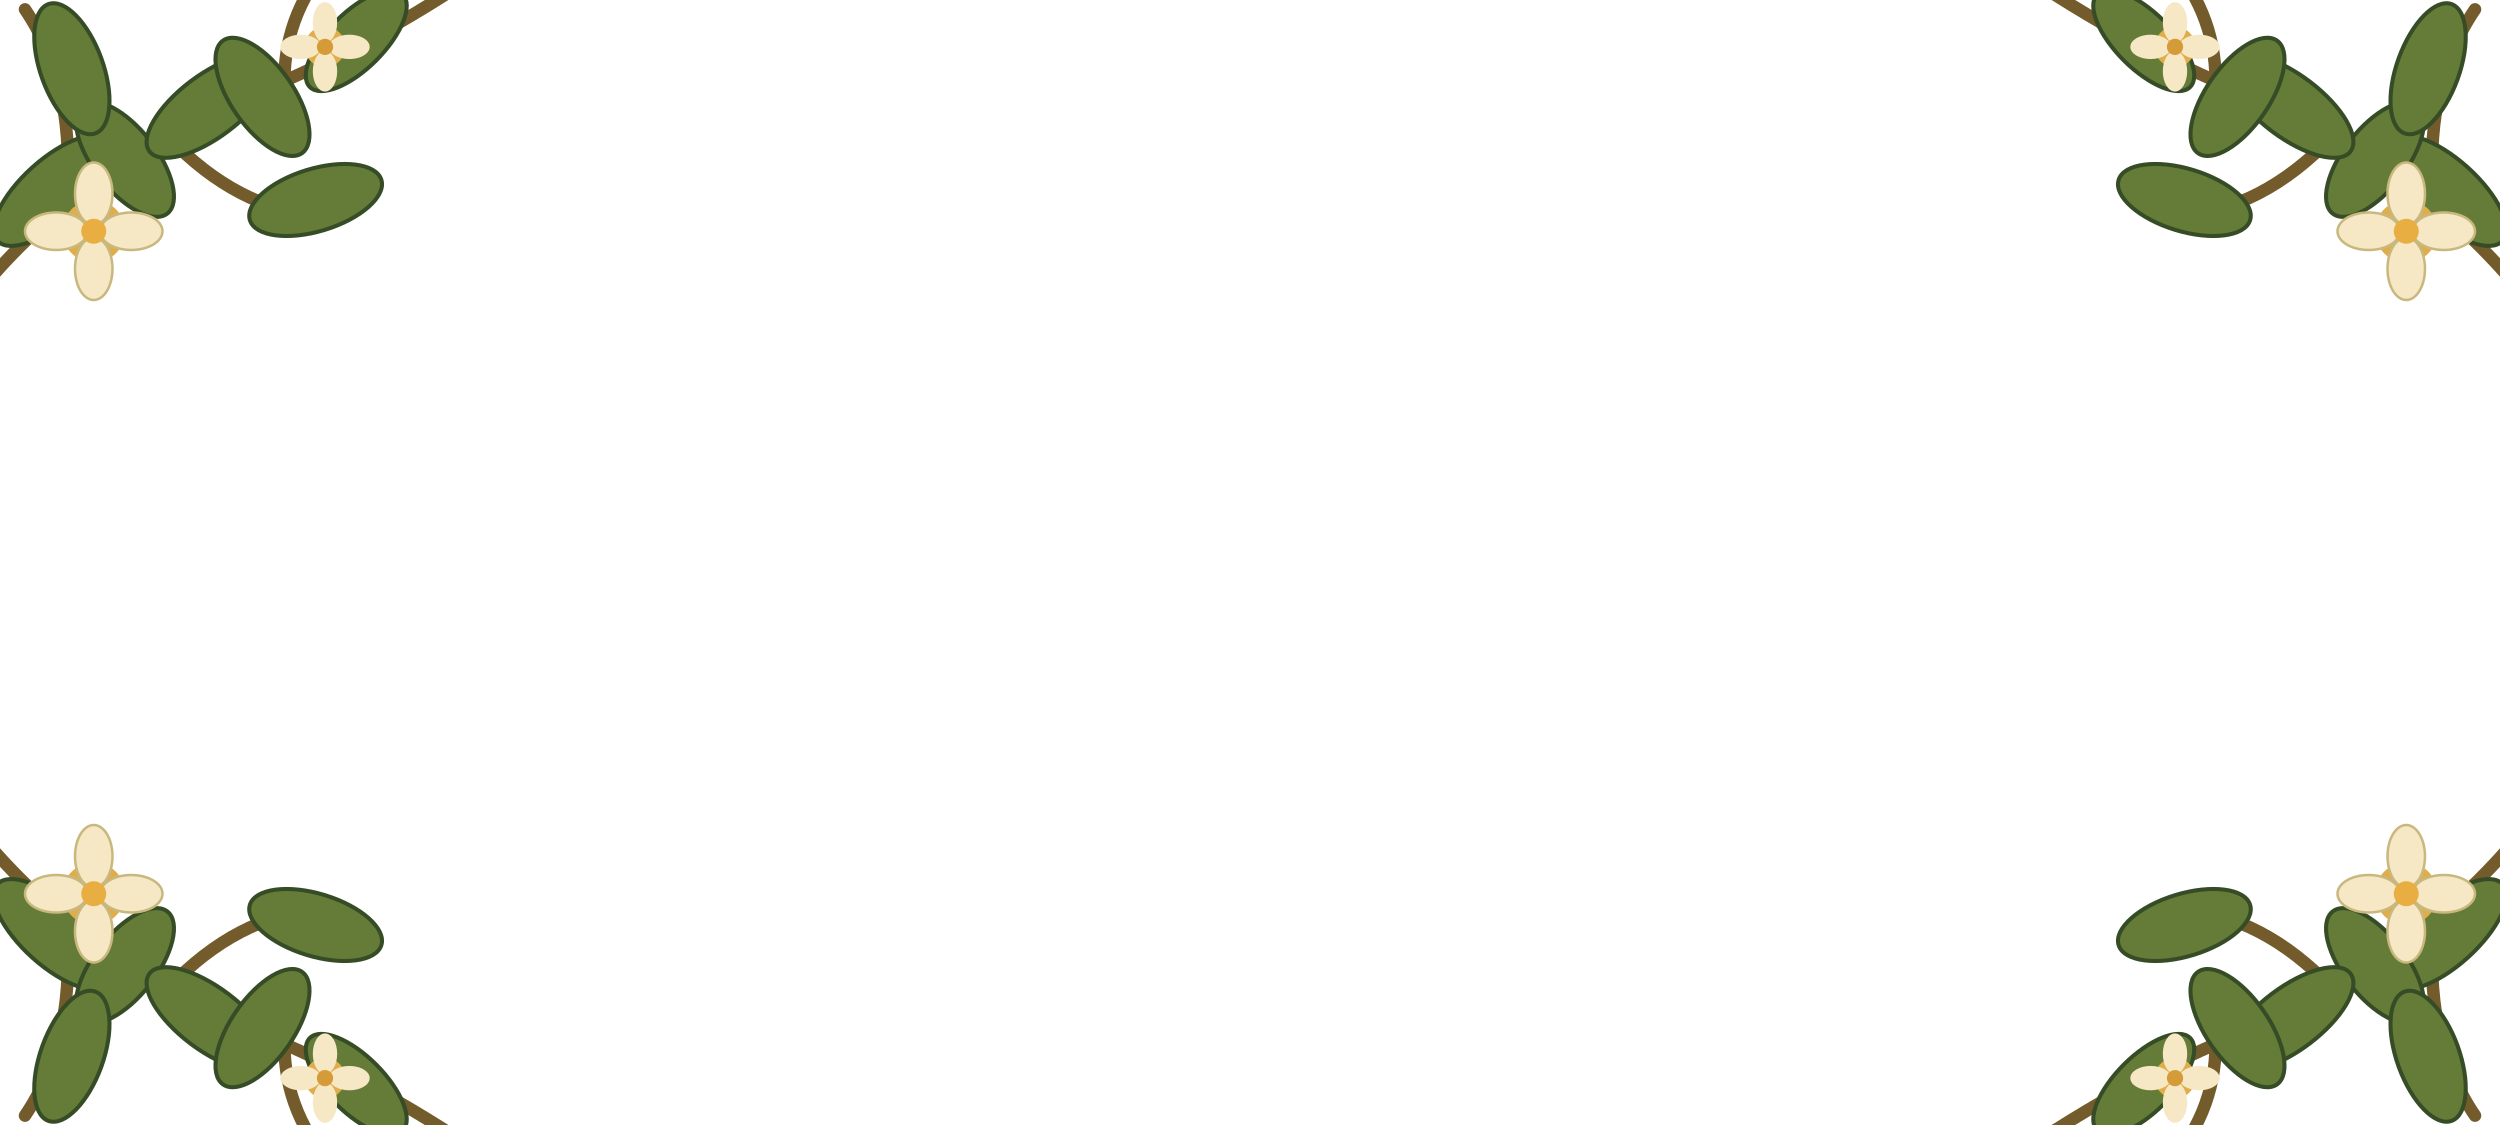
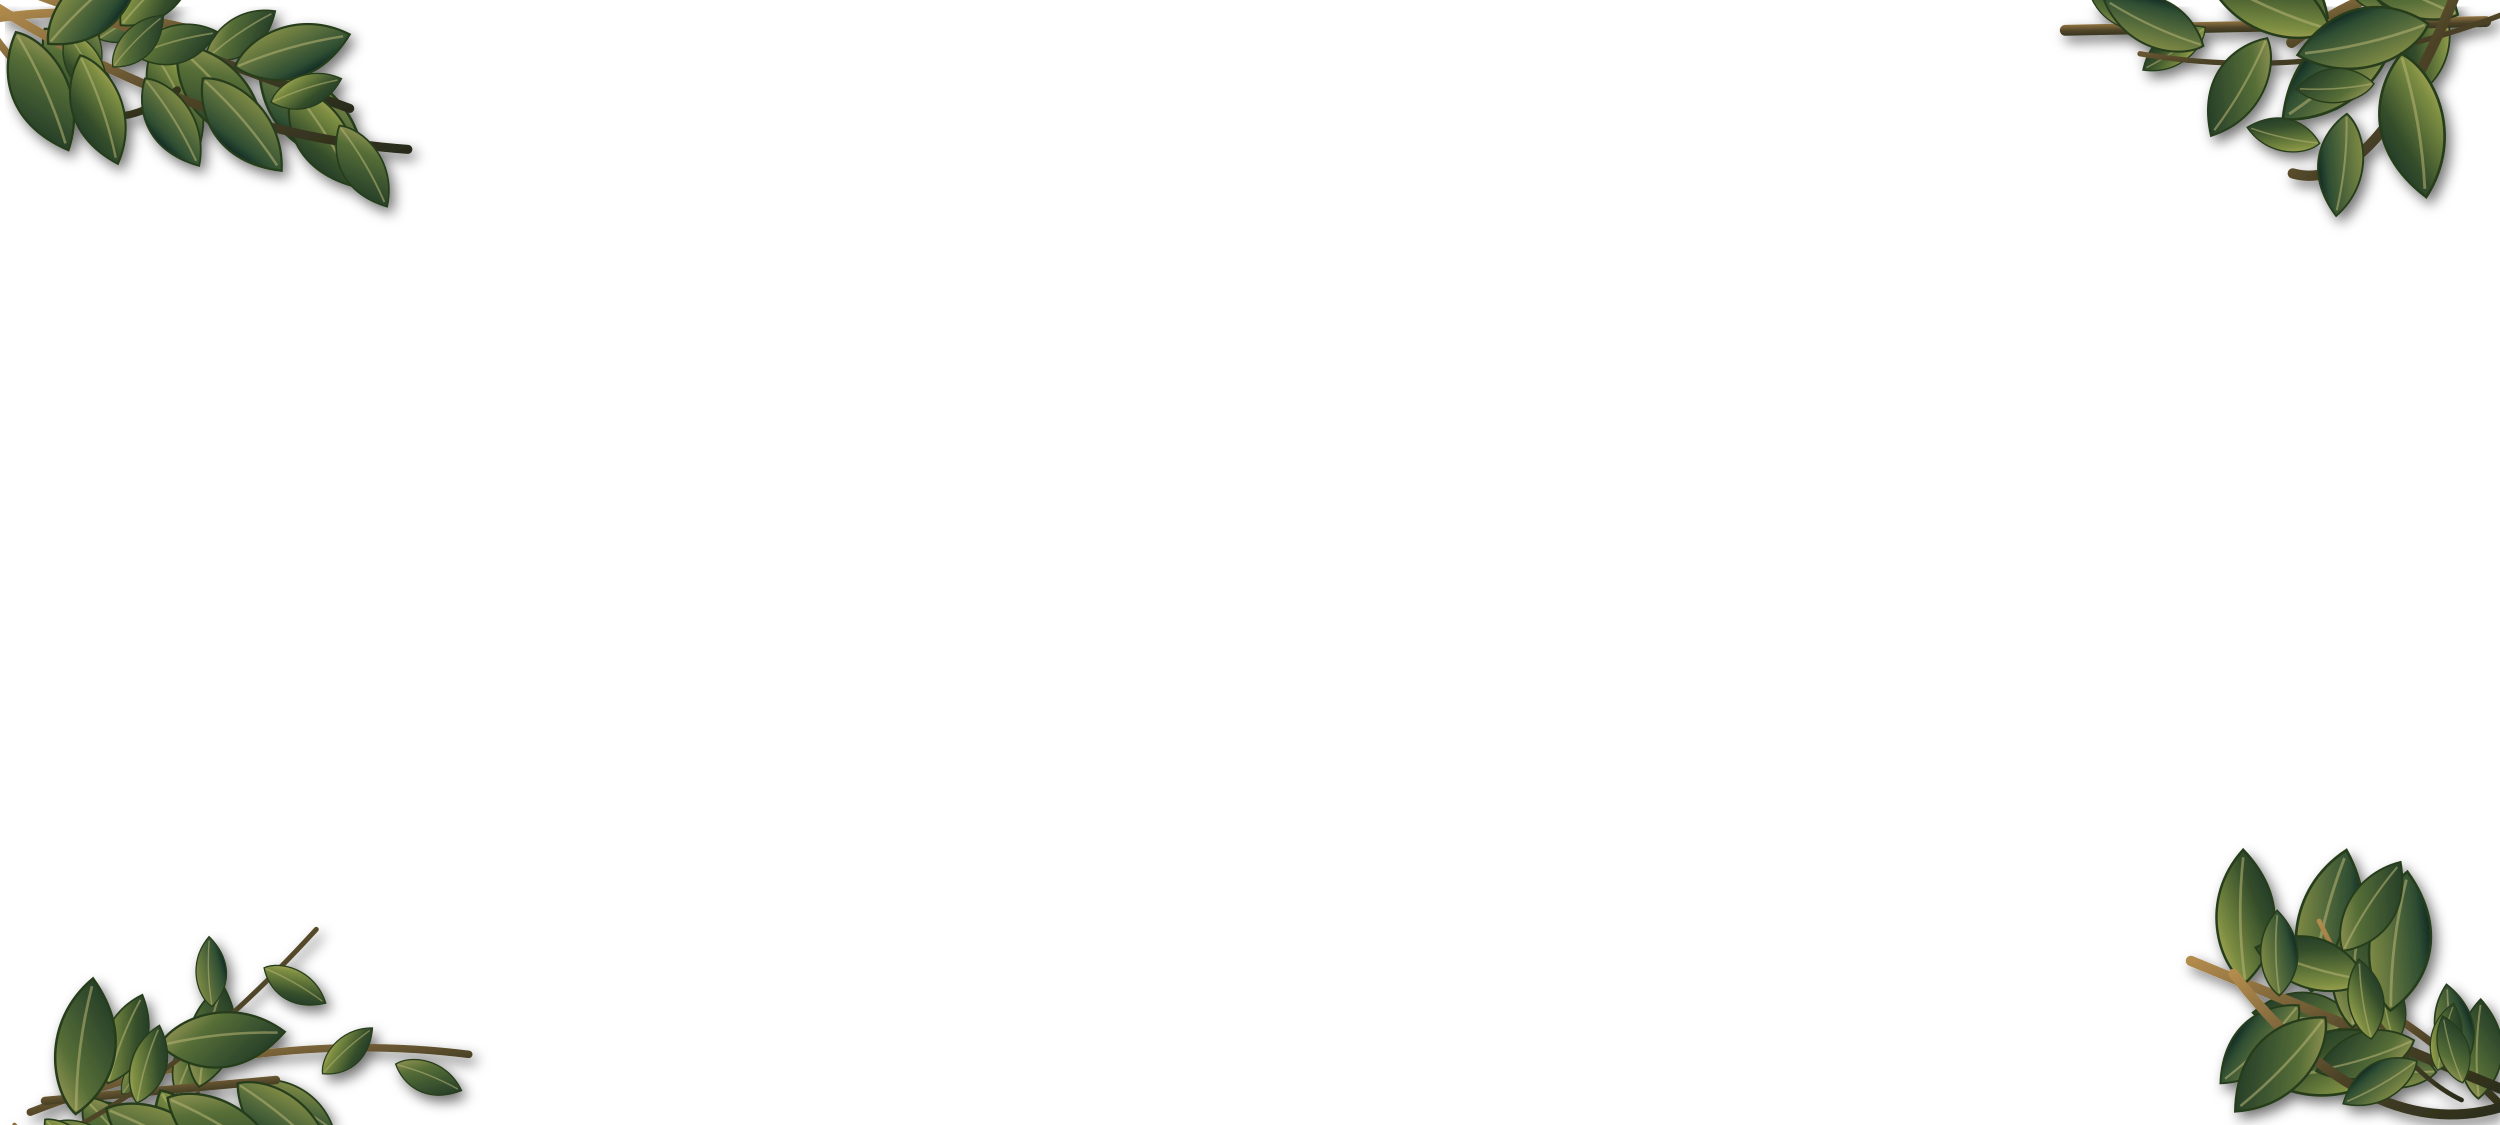
<svg xmlns="http://www.w3.org/2000/svg" width="800" height="360" viewBox="0 0 800 360" preserveAspectRatio="none">
  <defs>
-     <g id="olive">
-       <g fill="none" stroke="#735b2b" stroke-width="4" stroke-linecap="round">
-         <path d="M-8 95 Q22 57 76 32 Q116 17 158 -12" />
-         <path d="M21 67 Q25 28 8 3" />
-         <path d="M54 44 Q76 67 102 69" />
-         <path d="M91 26 Q91 3 108 -15" />
-       </g>
-       <g fill="#647c37" stroke="#354c26" stroke-width="1.3">
-         <ellipse cx="17" cy="61" rx="10" ry="24" transform="rotate(48 17 61)" />
-         <ellipse cx="40" cy="51" rx="10" ry="22" transform="rotate(-38 40 51)" />
-         <ellipse cx="67" cy="34" rx="10" ry="24" transform="rotate(53 67 34)" />
-         <ellipse cx="84" cy="31" rx="10" ry="22" transform="rotate(-35 84 31)" />
-         <ellipse cx="114" cy="13" rx="9" ry="21" transform="rotate(45 114 13)" />
-         <ellipse cx="23" cy="22" rx="10" ry="22" transform="rotate(-20 23 22)" />
-         <ellipse cx="101" cy="64" rx="10" ry="22" transform="rotate(73 101 64)" />
-       </g>
-       <g fill="#a8a76b" opacity=".6">
-         <path d="M17 43l0 34M40 34l0 32M67 15l0 36M84 12l0 35M114 -5l0 34" />
-       </g>
-       <g transform="translate(30 74)">
-         <circle r="10" fill="#dfae4b" />
-         <g fill="#f6e7c5" stroke="#c8b87e" stroke-width=".8">
-           <ellipse cy="-12" rx="6" ry="10" />
-           <ellipse cy="12" rx="6" ry="10" />
-           <ellipse cx="-12" rx="10" ry="6" />
-           <ellipse cx="12" rx="10" ry="6" />
-         </g>
-         <circle r="4" fill="#e8ae42" />
-       </g>
-       <g transform="translate(104 15) scale(.65)">
-         <circle r="10" fill="#dfae4b" />
-         <g fill="#f6e7c5">
-           <ellipse cy="-12" rx="6" ry="10" />
-           <ellipse cy="12" rx="6" ry="10" />
-           <ellipse cx="-12" rx="10" ry="6" />
-           <ellipse cx="12" rx="10" ry="6" />
-         </g>
-         <circle r="4" fill="#d69b39" />
-       </g>
-     </g>
+     <linearGradient id="twig" x2="1" y2="1">
+       <stop stop-color="#b28b4d" />
+       <stop offset=".55" stop-color="#4e4428" />
+       <stop offset="1" stop-color="#292c1b" />
+     </linearGradient>
+     <linearGradient id="leaf0" x2=".85" y2="1">
+       <stop stop-color="#d0bc65" />
+       <stop offset=".27" stop-color="#7d8e42" />
+       <stop offset=".7" stop-color="#344d2a" />
+       <stop offset="1" stop-color="#1c3427" />
+     </linearGradient>
+     <linearGradient id="leaf1" x2="1" y2=".6">
+       <stop stop-color="#b4aa62" />
+       <stop offset=".4" stop-color="#566e37" />
+       <stop offset="1" stop-color="#233c28" />
+     </linearGradient>
+     <linearGradient id="leaf2" x2=".5" y2="1">
+       <stop stop-color="#e2c379" />
+       <stop offset=".2" stop-color="#7a8744" />
+       <stop offset=".85" stop-color="#2e4d32" />
+       <stop offset="1" stop-color="#152e26" />
+     </linearGradient>
+     <filter id="shadow" x="-25%" y="-25%" width="150%" height="150%">
+       <feGaussianBlur in="SourceAlpha" stdDeviation="2" result="blur" />
+       <feOffset in="blur" dx="1.5" dy="2" result="offset" />
+       <feComponentTransfer in="offset" result="dim">
+         <feFuncA type="linear" slope=".55" />
+       </feComponentTransfer>
+       <feMerge>
+         <feMergeNode in="dim" />
+         <feMergeNode in="SourceGraphic" />
+       </feMerge>
+     </filter>
  </defs>
-   <use href="#olive" />
-   <use href="#olive" transform="translate(800 0) scale(-1 1)" />
-   <use href="#olive" transform="translate(0 360) scale(1 -1)" />
-   <use href="#olive" transform="translate(800 360) scale(-1 -1)" />
+   <g filter="url(#shadow)">
+     <path d="M-2.9 6.1 Q48.661 -2.357 100.3 25.2" fill="none" stroke="url(#twig)" stroke-width="2.8" stroke-linecap="round" />
+     <g transform="translate(14.3 9.2) rotate(53.5) scale(1.10)">
+       <path d="M0 0 C5 -7 22 -12 35 0 C21 13 7 8 0 0Z" fill="url(#leaf1)" stroke="#283d1d" stroke-width=".65" />
+       <path d="M1 0 Q17 -2 33 0" fill="none" stroke="#b8b575" stroke-width=".7" opacity=".55" />
+     </g>
+     <g transform="translate(31.5 12.4) rotate(-27.1) scale(0.72)">
+       <path d="M0 0 C5 -7 22 -12 35 0 C21 13 7 8 0 0Z" fill="url(#leaf2)" stroke="#283d1d" stroke-width=".65" />
+       <path d="M1 0 Q17 -2 33 0" fill="none" stroke="#b8b575" stroke-width=".7" opacity=".55" />
+     </g>
+     <g transform="translate(48.7 15.6) rotate(63.7) scale(0.98)">
+       <path d="M0 0 C5 -7 22 -12 35 0 C21 13 7 8 0 0Z" fill="url(#leaf0)" stroke="#283d1d" stroke-width=".65" />
+       <path d="M1 0 Q17 -2 33 0" fill="none" stroke="#b8b575" stroke-width=".7" opacity=".55" />
+     </g>
+     <g transform="translate(65.9 18.8) rotate(-34.5) scale(0.77)">
+       <path d="M0 0 C5 -7 22 -12 35 0 C21 13 7 8 0 0Z" fill="url(#leaf1)" stroke="#283d1d" stroke-width=".65" />
+       <path d="M1 0 Q17 -2 33 0" fill="none" stroke="#b8b575" stroke-width=".7" opacity=".55" />
+     </g>
+     <g transform="translate(83.1 22.0) rotate(41.5) scale(1.27)">
+       <path d="M0 0 C5 -7 22 -12 35 0 C21 13 7 8 0 0Z" fill="url(#leaf2)" stroke="#283d1d" stroke-width=".65" />
+       <path d="M1 0 Q17 -2 33 0" fill="none" stroke="#b8b575" stroke-width=".7" opacity=".55" />
+     </g>
+     <path d="M2.0 -5.2 Q56.909 14.763 111.9 34.7" fill="none" stroke="url(#twig)" stroke-width="2.9" stroke-linecap="round" />
+     <g transform="translate(20.3 1.5) rotate(60.2) scale(0.68)">
+       <path d="M0 0 C5 -7 22 -12 35 0 C21 13 7 8 0 0Z" fill="url(#leaf2)" stroke="#283d1d" stroke-width=".65" />
+       <path d="M1 0 Q17 -2 33 0" fill="none" stroke="#b8b575" stroke-width=".7" opacity=".55" />
+     </g>
+     <g transform="translate(38.6 8.1) rotate(-43.8) scale(0.95)">
+       <path d="M0 0 C5 -7 22 -12 35 0 C21 13 7 8 0 0Z" fill="url(#leaf0)" stroke="#283d1d" stroke-width=".65" />
+       <path d="M1 0 Q17 -2 33 0" fill="none" stroke="#b8b575" stroke-width=".7" opacity=".55" />
+     </g>
+     <g transform="translate(56.9 14.8) rotate(48.3) scale(1.18)">
+       <path d="M0 0 C5 -7 22 -12 35 0 C21 13 7 8 0 0Z" fill="url(#leaf1)" stroke="#283d1d" stroke-width=".65" />
+       <path d="M1 0 Q17 -2 33 0" fill="none" stroke="#b8b575" stroke-width=".7" opacity=".55" />
+     </g>
+     <g transform="translate(75.2 21.4) rotate(-15.8) scale(1.09)">
+       <path d="M0 0 C5 -7 22 -12 35 0 C21 13 7 8 0 0Z" fill="url(#leaf2)" stroke="#283d1d" stroke-width=".65" />
+       <path d="M1 0 Q17 -2 33 0" fill="none" stroke="#b8b575" stroke-width=".7" opacity=".55" />
+     </g>
+     <g transform="translate(93.5 28.0) rotate(57.8) scale(1.07)">
+       <path d="M0 0 C5 -7 22 -12 35 0 C21 13 7 8 0 0Z" fill="url(#leaf0)" stroke="#283d1d" stroke-width=".65" />
+       <path d="M1 0 Q17 -2 33 0" fill="none" stroke="#b8b575" stroke-width=".7" opacity=".55" />
+     </g>
+     <path d="M-0.7 2.5 Q64.88 43.132 130.5 47.8" fill="none" stroke="url(#twig)" stroke-width="2.9" stroke-linecap="round" />
+     <g transform="translate(21.2 10.0) rotate(61.1) scale(0.73)">
+       <path d="M0 0 C5 -7 22 -12 35 0 C21 13 7 8 0 0Z" fill="url(#leaf0)" stroke="#283d1d" stroke-width=".65" />
+       <path d="M1 0 Q17 -2 33 0" fill="none" stroke="#b8b575" stroke-width=".7" opacity=".55" />
+     </g>
+     <g transform="translate(43.0 17.6) rotate(-15.5) scale(0.79)">
+       <path d="M0 0 C5 -7 22 -12 35 0 C21 13 7 8 0 0Z" fill="url(#leaf1)" stroke="#283d1d" stroke-width=".65" />
+       <path d="M1 0 Q17 -2 33 0" fill="none" stroke="#b8b575" stroke-width=".7" opacity=".55" />
+     </g>
+     <g transform="translate(64.9 25.1) rotate(49.5) scale(1.11)">
+       <path d="M0 0 C5 -7 22 -12 35 0 C21 13 7 8 0 0Z" fill="url(#leaf2)" stroke="#283d1d" stroke-width=".65" />
+       <path d="M1 0 Q17 -2 33 0" fill="none" stroke="#b8b575" stroke-width=".7" opacity=".55" />
+     </g>
+     <g transform="translate(86.7 32.7) rotate(-18.4) scale(0.68)">
+       <path d="M0 0 C5 -7 22 -12 35 0 C21 13 7 8 0 0Z" fill="url(#leaf0)" stroke="#283d1d" stroke-width=".65" />
+       <path d="M1 0 Q17 -2 33 0" fill="none" stroke="#b8b575" stroke-width=".7" opacity=".55" />
+     </g>
+     <g transform="translate(108.6 40.2) rotate(59.5) scale(0.86)">
+       <path d="M0 0 C5 -7 22 -12 35 0 C21 13 7 8 0 0Z" fill="url(#leaf1)" stroke="#283d1d" stroke-width=".65" />
+       <path d="M1 0 Q17 -2 33 0" fill="none" stroke="#b8b575" stroke-width=".7" opacity=".55" />
+     </g>
+     <path d="M-5.3 6.6 Q25.731 53.666 56.7 28.8" fill="none" stroke="url(#twig)" stroke-width="2.4" stroke-linecap="round" />
+     <g transform="translate(5.1 10.3) rotate(66.0) scale(1.18)">
+       <path d="M0 0 C5 -7 22 -12 35 0 C21 13 7 8 0 0Z" fill="url(#leaf1)" stroke="#283d1d" stroke-width=".65" />
+       <path d="M1 0 Q17 -2 33 0" fill="none" stroke="#b8b575" stroke-width=".7" opacity=".55" />
+     </g>
+     <g transform="translate(15.4 14.0) rotate(-42.4) scale(1.15)">
+       <path d="M0 0 C5 -7 22 -12 35 0 C21 13 7 8 0 0Z" fill="url(#leaf2)" stroke="#283d1d" stroke-width=".65" />
+       <path d="M1 0 Q17 -2 33 0" fill="none" stroke="#b8b575" stroke-width=".7" opacity=".55" />
+     </g>
+     <g transform="translate(25.7 17.7) rotate(70.9) scale(1.05)">
+       <path d="M0 0 C5 -7 22 -12 35 0 C21 13 7 8 0 0Z" fill="url(#leaf0)" stroke="#283d1d" stroke-width=".65" />
+       <path d="M1 0 Q17 -2 33 0" fill="none" stroke="#b8b575" stroke-width=".7" opacity=".55" />
+     </g>
+     <g transform="translate(36.1 21.4) rotate(-45.5) scale(0.66)">
+       <path d="M0 0 C5 -7 22 -12 35 0 C21 13 7 8 0 0Z" fill="url(#leaf1)" stroke="#283d1d" stroke-width=".65" />
+       <path d="M1 0 Q17 -2 33 0" fill="none" stroke="#b8b575" stroke-width=".7" opacity=".55" />
+     </g>
+     <g transform="translate(46.4 25.1) rotate(58.2) scale(0.94)">
+       <path d="M0 0 C5 -7 22 -12 35 0 C21 13 7 8 0 0Z" fill="url(#leaf2)" stroke="#283d1d" stroke-width=".65" />
+       <path d="M1 0 Q17 -2 33 0" fill="none" stroke="#b8b575" stroke-width=".7" opacity=".55" />
+     </g>
+   </g>
+   <g filter="url(#shadow)">
+     <path d="M805.0 -4.4 Q769.113 -13.386 733.3 13.6" fill="none" stroke="url(#twig)" stroke-width="3.5" stroke-linecap="round" />
+     <g transform="translate(793.0 -1.4) rotate(214.9) scale(1.08)">
+       <path d="M0 0 C5 -7 22 -12 35 0 C21 13 7 8 0 0Z" fill="url(#leaf2)" stroke="#283d1d" stroke-width=".65" />
+       <path d="M1 0 Q17 -2 33 0" fill="none" stroke="#b8b575" stroke-width=".7" opacity=".55" />
+     </g>
+     <g transform="translate(781.1 1.6) rotate(106.4) scale(0.88)">
+       <path d="M0 0 C5 -7 22 -12 35 0 C21 13 7 8 0 0Z" fill="url(#leaf0)" stroke="#283d1d" stroke-width=".65" />
+       <path d="M1 0 Q17 -2 33 0" fill="none" stroke="#b8b575" stroke-width=".7" opacity=".55" />
+     </g>
+     <g transform="translate(769.1 4.6) rotate(218.1) scale(0.79)">
+       <path d="M0 0 C5 -7 22 -12 35 0 C21 13 7 8 0 0Z" fill="url(#leaf1)" stroke="#283d1d" stroke-width=".65" />
+       <path d="M1 0 Q17 -2 33 0" fill="none" stroke="#b8b575" stroke-width=".7" opacity=".55" />
+     </g>
+     <g transform="translate(757.2 7.6) rotate(109.5) scale(0.83)">
+       <path d="M0 0 C5 -7 22 -12 35 0 C21 13 7 8 0 0Z" fill="url(#leaf2)" stroke="#283d1d" stroke-width=".65" />
+       <path d="M1 0 Q17 -2 33 0" fill="none" stroke="#b8b575" stroke-width=".7" opacity=".55" />
+     </g>
+     <g transform="translate(745.2 10.6) rotate(221.4) scale(1.33)">
+       <path d="M0 0 C5 -7 22 -12 35 0 C21 13 7 8 0 0Z" fill="url(#leaf0)" stroke="#283d1d" stroke-width=".65" />
+       <path d="M1 0 Q17 -2 33 0" fill="none" stroke="#b8b575" stroke-width=".7" opacity=".55" />
+     </g>
+     <path d="M795.4 6.9 Q728.135 8.296 660.9 9.7" fill="none" stroke="url(#twig)" stroke-width="3.5" stroke-linecap="round" />
+     <g transform="translate(773.0 7.4) rotate(244.2) scale(1.23)">
+       <path d="M0 0 C5 -7 22 -12 35 0 C21 13 7 8 0 0Z" fill="url(#leaf0)" stroke="#283d1d" stroke-width=".65" />
+       <path d="M1 0 Q17 -2 33 0" fill="none" stroke="#b8b575" stroke-width=".7" opacity=".55" />
+     </g>
+     <g transform="translate(750.5 7.8) rotate(126.0) scale(0.69)">
+       <path d="M0 0 C5 -7 22 -12 35 0 C21 13 7 8 0 0Z" fill="url(#leaf1)" stroke="#283d1d" stroke-width=".65" />
+       <path d="M1 0 Q17 -2 33 0" fill="none" stroke="#b8b575" stroke-width=".7" opacity=".55" />
+     </g>
+     <g transform="translate(728.1 8.3) rotate(236.4) scale(1.07)">
+       <path d="M0 0 C5 -7 22 -12 35 0 C21 13 7 8 0 0Z" fill="url(#leaf2)" stroke="#283d1d" stroke-width=".65" />
+       <path d="M1 0 Q17 -2 33 0" fill="none" stroke="#b8b575" stroke-width=".7" opacity=".55" />
+     </g>
+     <g transform="translate(705.7 8.8) rotate(145.7) scale(0.69)">
+       <path d="M0 0 C5 -7 22 -12 35 0 C21 13 7 8 0 0Z" fill="url(#leaf0)" stroke="#283d1d" stroke-width=".65" />
+       <path d="M1 0 Q17 -2 33 0" fill="none" stroke="#b8b575" stroke-width=".7" opacity=".55" />
+     </g>
+     <g transform="translate(683.3 9.2) rotate(228.6) scale(0.67)">
+       <path d="M0 0 C5 -7 22 -12 35 0 C21 13 7 8 0 0Z" fill="url(#leaf1)" stroke="#283d1d" stroke-width=".65" />
+       <path d="M1 0 Q17 -2 33 0" fill="none" stroke="#b8b575" stroke-width=".7" opacity=".55" />
+     </g>
+     <path d="M806.8 2.2 Q745.795 27.718 684.8 17.2" fill="none" stroke="url(#twig)" stroke-width="1.7" stroke-linecap="round" />
+     <g transform="translate(786.5 4.7) rotate(208.4) scale(1.15)">
+       <path d="M0 0 C5 -7 22 -12 35 0 C21 13 7 8 0 0Z" fill="url(#leaf1)" stroke="#283d1d" stroke-width=".65" />
+       <path d="M1 0 Q17 -2 33 0" fill="none" stroke="#b8b575" stroke-width=".7" opacity=".55" />
+     </g>
+     <g transform="translate(766.1 7.2) rotate(138.9) scale(1.35)">
+       <path d="M0 0 C5 -7 22 -12 35 0 C21 13 7 8 0 0Z" fill="url(#leaf2)" stroke="#283d1d" stroke-width=".65" />
+       <path d="M1 0 Q17 -2 33 0" fill="none" stroke="#b8b575" stroke-width=".7" opacity=".55" />
+     </g>
+     <g transform="translate(745.8 9.7) rotate(203.9) scale(1.25)">
+       <path d="M0 0 C5 -7 22 -12 35 0 C21 13 7 8 0 0Z" fill="url(#leaf0)" stroke="#283d1d" stroke-width=".65" />
+       <path d="M1 0 Q17 -2 33 0" fill="none" stroke="#b8b575" stroke-width=".7" opacity=".55" />
+     </g>
+     <g transform="translate(725.5 12.2) rotate(119.9) scale(1.03)">
+       <path d="M0 0 C5 -7 22 -12 35 0 C21 13 7 8 0 0Z" fill="url(#leaf1)" stroke="#283d1d" stroke-width=".65" />
+       <path d="M1 0 Q17 -2 33 0" fill="none" stroke="#b8b575" stroke-width=".7" opacity=".55" />
+     </g>
+     <g transform="translate(705.1 14.7) rotate(204.7) scale(1.00)">
+       <path d="M0 0 C5 -7 22 -12 35 0 C21 13 7 8 0 0Z" fill="url(#leaf2)" stroke="#283d1d" stroke-width=".65" />
+       <path d="M1 0 Q17 -2 33 0" fill="none" stroke="#b8b575" stroke-width=".7" opacity=".55" />
+     </g>
+     <path d="M785.8 -1.9 Q759.721 62.807 733.7 55.5" fill="none" stroke="url(#twig)" stroke-width="3.3" stroke-linecap="round" />
+     <g transform="translate(777.1 7.7) rotate(166.7) scale(1.23)">
+       <path d="M0 0 C5 -7 22 -12 35 0 C21 13 7 8 0 0Z" fill="url(#leaf2)" stroke="#283d1d" stroke-width=".65" />
+       <path d="M1 0 Q17 -2 33 0" fill="none" stroke="#b8b575" stroke-width=".7" opacity=".55" />
+     </g>
+     <g transform="translate(768.4 17.2) rotate(80.1) scale(1.33)">
+       <path d="M0 0 C5 -7 22 -12 35 0 C21 13 7 8 0 0Z" fill="url(#leaf0)" stroke="#283d1d" stroke-width=".65" />
+       <path d="M1 0 Q17 -2 33 0" fill="none" stroke="#b8b575" stroke-width=".7" opacity=".55" />
+     </g>
+     <g transform="translate(759.7 26.8) rotate(176.1) scale(0.72)">
+       <path d="M0 0 C5 -7 22 -12 35 0 C21 13 7 8 0 0Z" fill="url(#leaf1)" stroke="#283d1d" stroke-width=".65" />
+       <path d="M1 0 Q17 -2 33 0" fill="none" stroke="#b8b575" stroke-width=".7" opacity=".55" />
+     </g>
+     <g transform="translate(751.0 36.4) rotate(96.0) scale(0.94)">
+       <path d="M0 0 C5 -7 22 -12 35 0 C21 13 7 8 0 0Z" fill="url(#leaf2)" stroke="#283d1d" stroke-width=".65" />
+       <path d="M1 0 Q17 -2 33 0" fill="none" stroke="#b8b575" stroke-width=".7" opacity=".55" />
+     </g>
+     <g transform="translate(742.3 45.9) rotate(192.5) scale(0.68)">
+       <path d="M0 0 C5 -7 22 -12 35 0 C21 13 7 8 0 0Z" fill="url(#leaf0)" stroke="#283d1d" stroke-width=".65" />
+       <path d="M1 0 Q17 -2 33 0" fill="none" stroke="#b8b575" stroke-width=".7" opacity=".55" />
+     </g>
+   </g>
+   <g filter="url(#shadow)">
+     <path d="M9.7 355.9 Q79.845 328.652 150.0 337.4" fill="none" stroke="url(#twig)" stroke-width="2.4" stroke-linecap="round" />
+     <g transform="translate(33.1 352.8) rotate(54.5) scale(1.16)">
+       <path d="M0 0 C5 -7 22 -12 35 0 C21 13 7 8 0 0Z" fill="url(#leaf0)" stroke="#283d1d" stroke-width=".65" />
+       <path d="M1 0 Q17 -2 33 0" fill="none" stroke="#b8b575" stroke-width=".7" opacity=".55" />
+     </g>
+     <g transform="translate(56.5 349.7) rotate(-62.8) scale(0.86)">
+       <path d="M0 0 C5 -7 22 -12 35 0 C21 13 7 8 0 0Z" fill="url(#leaf1)" stroke="#283d1d" stroke-width=".65" />
+       <path d="M1 0 Q17 -2 33 0" fill="none" stroke="#b8b575" stroke-width=".7" opacity=".55" />
+     </g>
+     <g transform="translate(79.8 346.7) rotate(28.7) scale(0.88)">
+       <path d="M0 0 C5 -7 22 -12 35 0 C21 13 7 8 0 0Z" fill="url(#leaf2)" stroke="#283d1d" stroke-width=".65" />
+       <path d="M1 0 Q17 -2 33 0" fill="none" stroke="#b8b575" stroke-width=".7" opacity=".55" />
+     </g>
+     <g transform="translate(103.2 343.6) rotate(-42.5) scale(0.62)">
+       <path d="M0 0 C5 -7 22 -12 35 0 C21 13 7 8 0 0Z" fill="url(#leaf0)" stroke="#283d1d" stroke-width=".65" />
+       <path d="M1 0 Q17 -2 33 0" fill="none" stroke="#b8b575" stroke-width=".7" opacity=".55" />
+     </g>
+     <g transform="translate(126.6 340.5) rotate(21.9) scale(0.65)">
+       <path d="M0 0 C5 -7 22 -12 35 0 C21 13 7 8 0 0Z" fill="url(#leaf1)" stroke="#283d1d" stroke-width=".65" />
+       <path d="M1 0 Q17 -2 33 0" fill="none" stroke="#b8b575" stroke-width=".7" opacity=".55" />
+     </g>
+     <path d="M14.4 352.3 Q51.34 348.952 88.3 345.6" fill="none" stroke="url(#twig)" stroke-width="2.7" stroke-linecap="round" />
+     <g transform="translate(26.7 351.2) rotate(50.8) scale(0.96)">
+       <path d="M0 0 C5 -7 22 -12 35 0 C21 13 7 8 0 0Z" fill="url(#leaf1)" stroke="#283d1d" stroke-width=".65" />
+       <path d="M1 0 Q17 -2 33 0" fill="none" stroke="#b8b575" stroke-width=".7" opacity=".55" />
+     </g>
+     <g transform="translate(39.0 350.1) rotate(-48.6) scale(0.60)">
+       <path d="M0 0 C5 -7 22 -12 35 0 C21 13 7 8 0 0Z" fill="url(#leaf2)" stroke="#283d1d" stroke-width=".65" />
+       <path d="M1 0 Q17 -2 33 0" fill="none" stroke="#b8b575" stroke-width=".7" opacity=".55" />
+     </g>
+     <g transform="translate(51.3 349.0) rotate(62.0) scale(1.28)">
+       <path d="M0 0 C5 -7 22 -12 35 0 C21 13 7 8 0 0Z" fill="url(#leaf0)" stroke="#283d1d" stroke-width=".65" />
+       <path d="M1 0 Q17 -2 33 0" fill="none" stroke="#b8b575" stroke-width=".7" opacity=".55" />
+     </g>
+     <g transform="translate(63.7 347.8) rotate(-77.1) scale(0.96)">
+       <path d="M0 0 C5 -7 22 -12 35 0 C21 13 7 8 0 0Z" fill="url(#leaf1)" stroke="#283d1d" stroke-width=".65" />
+       <path d="M1 0 Q17 -2 33 0" fill="none" stroke="#b8b575" stroke-width=".7" opacity=".55" />
+     </g>
+     <g transform="translate(76.0 346.7) rotate(39.7) scale(1.11)">
+       <path d="M0 0 C5 -7 22 -12 35 0 C21 13 7 8 0 0Z" fill="url(#leaf2)" stroke="#283d1d" stroke-width=".65" />
+       <path d="M1 0 Q17 -2 33 0" fill="none" stroke="#b8b575" stroke-width=".7" opacity=".55" />
+     </g>
+     <path d="M1.1 371.4 Q51.137 352.411 101.2 297.4" fill="none" stroke="url(#twig)" stroke-width="1.6" stroke-linecap="round" />
+     <g transform="translate(17.8 359.1) rotate(33.6) scale(0.78)">
+       <path d="M0 0 C5 -7 22 -12 35 0 C21 13 7 8 0 0Z" fill="url(#leaf2)" stroke="#283d1d" stroke-width=".65" />
+       <path d="M1 0 Q17 -2 33 0" fill="none" stroke="#b8b575" stroke-width=".7" opacity=".55" />
+     </g>
+     <g transform="translate(34.5 346.7) rotate(-68.7) scale(0.87)">
+       <path d="M0 0 C5 -7 22 -12 35 0 C21 13 7 8 0 0Z" fill="url(#leaf0)" stroke="#283d1d" stroke-width=".65" />
+       <path d="M1 0 Q17 -2 33 0" fill="none" stroke="#b8b575" stroke-width=".7" opacity=".55" />
+     </g>
+     <g transform="translate(51.1 334.4) rotate(-6.0) scale(1.15)">
+       <path d="M0 0 C5 -7 22 -12 35 0 C21 13 7 8 0 0Z" fill="url(#leaf1)" stroke="#283d1d" stroke-width=".65" />
+       <path d="M1 0 Q17 -2 33 0" fill="none" stroke="#b8b575" stroke-width=".7" opacity=".55" />
+     </g>
+     <g transform="translate(67.8 322.1) rotate(-92.3) scale(0.64)">
+       <path d="M0 0 C5 -7 22 -12 35 0 C21 13 7 8 0 0Z" fill="url(#leaf2)" stroke="#283d1d" stroke-width=".65" />
+       <path d="M1 0 Q17 -2 33 0" fill="none" stroke="#b8b575" stroke-width=".7" opacity=".55" />
+     </g>
+     <g transform="translate(84.5 309.7) rotate(29.8) scale(0.65)">
+       <path d="M0 0 C5 -7 22 -12 35 0 C21 13 7 8 0 0Z" fill="url(#leaf0)" stroke="#283d1d" stroke-width=".65" />
+       <path d="M1 0 Q17 -2 33 0" fill="none" stroke="#b8b575" stroke-width=".7" opacity=".55" />
+     </g>
+     <path d="M4.6 359.9 Q34.023 390.758 63.4 349.6" fill="none" stroke="url(#twig)" stroke-width="1.3" stroke-linecap="round" />
+     <g transform="translate(14.4 358.2) rotate(48.7) scale(0.82)">
+       <path d="M0 0 C5 -7 22 -12 35 0 C21 13 7 8 0 0Z" fill="url(#leaf0)" stroke="#283d1d" stroke-width=".65" />
+       <path d="M1 0 Q17 -2 33 0" fill="none" stroke="#b8b575" stroke-width=".7" opacity=".55" />
+     </g>
+     <g transform="translate(24.2 356.5) rotate(-82.7) scale(1.25)">
+       <path d="M0 0 C5 -7 22 -12 35 0 C21 13 7 8 0 0Z" fill="url(#leaf1)" stroke="#283d1d" stroke-width=".65" />
+       <path d="M1 0 Q17 -2 33 0" fill="none" stroke="#b8b575" stroke-width=".7" opacity=".55" />
+     </g>
+     <g transform="translate(34.0 354.8) rotate(28.5) scale(1.23)">
+       <path d="M0 0 C5 -7 22 -12 35 0 C21 13 7 8 0 0Z" fill="url(#leaf2)" stroke="#283d1d" stroke-width=".65" />
+       <path d="M1 0 Q17 -2 33 0" fill="none" stroke="#b8b575" stroke-width=".7" opacity=".55" />
+     </g>
+     <g transform="translate(43.8 353.0) rotate(-73.8) scale(0.74)">
+       <path d="M0 0 C5 -7 22 -12 35 0 C21 13 7 8 0 0Z" fill="url(#leaf0)" stroke="#283d1d" stroke-width=".65" />
+       <path d="M1 0 Q17 -2 33 0" fill="none" stroke="#b8b575" stroke-width=".7" opacity=".55" />
+     </g>
+     <g transform="translate(53.6 351.3) rotate(30.8) scale(1.19)">
+       <path d="M0 0 C5 -7 22 -12 35 0 C21 13 7 8 0 0Z" fill="url(#leaf1)" stroke="#283d1d" stroke-width=".65" />
+       <path d="M1 0 Q17 -2 33 0" fill="none" stroke="#b8b575" stroke-width=".7" opacity=".55" />
+     </g>
+   </g>
+   <g filter="url(#shadow)">
+     <path d="M806.5 360.2 Q766.352 316.385 726.2 308.5" fill="none" stroke="url(#twig)" stroke-width="2.5" stroke-linecap="round" />
+     <g transform="translate(793.1 351.6) rotate(-88.7) scale(0.91)">
+       <path d="M0 0 C5 -7 22 -12 35 0 C21 13 7 8 0 0Z" fill="url(#leaf1)" stroke="#283d1d" stroke-width=".65" />
+       <path d="M1 0 Q17 -2 33 0" fill="none" stroke="#b8b575" stroke-width=".7" opacity=".55" />
+     </g>
+     <g transform="translate(779.7 343.0) rotate(-175.2) scale(0.88)">
+       <path d="M0 0 C5 -7 22 -12 35 0 C21 13 7 8 0 0Z" fill="url(#leaf2)" stroke="#283d1d" stroke-width=".65" />
+       <path d="M1 0 Q17 -2 33 0" fill="none" stroke="#b8b575" stroke-width=".7" opacity=".55" />
+     </g>
+     <g transform="translate(766.4 334.4) rotate(-101.4) scale(0.71)">
+       <path d="M0 0 C5 -7 22 -12 35 0 C21 13 7 8 0 0Z" fill="url(#leaf0)" stroke="#283d1d" stroke-width=".65" />
+       <path d="M1 0 Q17 -2 33 0" fill="none" stroke="#b8b575" stroke-width=".7" opacity=".55" />
+     </g>
+     <g transform="translate(753.0 325.8) rotate(-176.9) scale(0.92)">
+       <path d="M0 0 C5 -7 22 -12 35 0 C21 13 7 8 0 0Z" fill="url(#leaf1)" stroke="#283d1d" stroke-width=".65" />
+       <path d="M1 0 Q17 -2 33 0" fill="none" stroke="#b8b575" stroke-width=".7" opacity=".55" />
+     </g>
+     <g transform="translate(739.6 317.2) rotate(-76.0) scale(1.33)">
+       <path d="M0 0 C5 -7 22 -12 35 0 C21 13 7 8 0 0Z" fill="url(#leaf2)" stroke="#283d1d" stroke-width=".65" />
+       <path d="M1 0 Q17 -2 33 0" fill="none" stroke="#b8b575" stroke-width=".7" opacity=".55" />
+     </g>
+     <path d="M804.4 350.1 Q752.789 328.771 701.1 307.5" fill="none" stroke="url(#twig)" stroke-width="3.3" stroke-linecap="round" />
+     <g transform="translate(787.2 343.0) rotate(-98.8) scale(0.81)">
+       <path d="M0 0 C5 -7 22 -12 35 0 C21 13 7 8 0 0Z" fill="url(#leaf2)" stroke="#283d1d" stroke-width=".65" />
+       <path d="M1 0 Q17 -2 33 0" fill="none" stroke="#b8b575" stroke-width=".7" opacity=".55" />
+     </g>
+     <g transform="translate(770.0 335.9) rotate(-191.5) scale(1.33)">
+       <path d="M0 0 C5 -7 22 -12 35 0 C21 13 7 8 0 0Z" fill="url(#leaf0)" stroke="#283d1d" stroke-width=".65" />
+       <path d="M1 0 Q17 -2 33 0" fill="none" stroke="#b8b575" stroke-width=".7" opacity=".55" />
+     </g>
+     <g transform="translate(752.8 328.8) rotate(-85.4) scale(1.11)">
+       <path d="M0 0 C5 -7 22 -12 35 0 C21 13 7 8 0 0Z" fill="url(#leaf1)" stroke="#283d1d" stroke-width=".65" />
+       <path d="M1 0 Q17 -2 33 0" fill="none" stroke="#b8b575" stroke-width=".7" opacity=".55" />
+     </g>
+     <g transform="translate(735.6 321.7) rotate(-224.9) scale(1.01)">
+       <path d="M0 0 C5 -7 22 -12 35 0 C21 13 7 8 0 0Z" fill="url(#leaf2)" stroke="#283d1d" stroke-width=".65" />
+       <path d="M1 0 Q17 -2 33 0" fill="none" stroke="#b8b575" stroke-width=".7" opacity=".55" />
+     </g>
+     <g transform="translate(718.4 314.6) rotate(-90.8) scale(1.22)">
+       <path d="M0 0 C5 -7 22 -12 35 0 C21 13 7 8 0 0Z" fill="url(#leaf0)" stroke="#283d1d" stroke-width=".65" />
+       <path d="M1 0 Q17 -2 33 0" fill="none" stroke="#b8b575" stroke-width=".7" opacity=".55" />
+     </g>
+     <path d="M787.7 352.0 Q764.925 341.383 742.1 294.7" fill="none" stroke="url(#twig)" stroke-width="1.5" stroke-linecap="round" />
+     <g transform="translate(780.1 342.5) rotate(-76.7) scale(0.63)">
+       <path d="M0 0 C5 -7 22 -12 35 0 C21 13 7 8 0 0Z" fill="url(#leaf0)" stroke="#283d1d" stroke-width=".65" />
+       <path d="M1 0 Q17 -2 33 0" fill="none" stroke="#b8b575" stroke-width=".7" opacity=".55" />
+     </g>
+     <g transform="translate(772.5 332.9) rotate(-197.5) scale(0.94)">
+       <path d="M0 0 C5 -7 22 -12 35 0 C21 13 7 8 0 0Z" fill="url(#leaf1)" stroke="#283d1d" stroke-width=".65" />
+       <path d="M1 0 Q17 -2 33 0" fill="none" stroke="#b8b575" stroke-width=".7" opacity=".55" />
+     </g>
+     <g transform="translate(764.9 323.4) rotate(-83.0) scale(1.28)">
+       <path d="M0 0 C5 -7 22 -12 35 0 C21 13 7 8 0 0Z" fill="url(#leaf2)" stroke="#283d1d" stroke-width=".65" />
+       <path d="M1 0 Q17 -2 33 0" fill="none" stroke="#b8b575" stroke-width=".7" opacity=".55" />
+     </g>
+     <g transform="translate(757.3 313.8) rotate(-163.4) scale(1.06)">
+       <path d="M0 0 C5 -7 22 -12 35 0 C21 13 7 8 0 0Z" fill="url(#leaf0)" stroke="#283d1d" stroke-width=".65" />
+       <path d="M1 0 Q17 -2 33 0" fill="none" stroke="#b8b575" stroke-width=".7" opacity=".55" />
+     </g>
+     <g transform="translate(749.7 304.3) rotate(-57.0) scale(0.97)">
+       <path d="M0 0 C5 -7 22 -12 35 0 C21 13 7 8 0 0Z" fill="url(#leaf1)" stroke="#283d1d" stroke-width=".65" />
+       <path d="M1 0 Q17 -2 33 0" fill="none" stroke="#b8b575" stroke-width=".7" opacity=".55" />
+     </g>
+     <path d="M802.8 353.5 Q758.751 368.528 714.7 311.6" fill="none" stroke="url(#twig)" stroke-width="3.2" stroke-linecap="round" />
+     <g transform="translate(788.1 346.5) rotate(-106.8) scale(0.64)">
+       <path d="M0 0 C5 -7 22 -12 35 0 C21 13 7 8 0 0Z" fill="url(#leaf1)" stroke="#283d1d" stroke-width=".65" />
+       <path d="M1 0 Q17 -2 33 0" fill="none" stroke="#b8b575" stroke-width=".7" opacity=".55" />
+     </g>
+     <g transform="translate(773.4 339.5) rotate(-210.1) scale(0.78)">
+       <path d="M0 0 C5 -7 22 -12 35 0 C21 13 7 8 0 0Z" fill="url(#leaf2)" stroke="#283d1d" stroke-width=".65" />
+       <path d="M1 0 Q17 -2 33 0" fill="none" stroke="#b8b575" stroke-width=".7" opacity=".55" />
+     </g>
+     <g transform="translate(758.8 332.5) rotate(-98.9) scale(0.74)">
+       <path d="M0 0 C5 -7 22 -12 35 0 C21 13 7 8 0 0Z" fill="url(#leaf0)" stroke="#283d1d" stroke-width=".65" />
+       <path d="M1 0 Q17 -2 33 0" fill="none" stroke="#b8b575" stroke-width=".7" opacity=".55" />
+     </g>
+     <g transform="translate(744.1 325.6) rotate(-226.2) scale(1.19)">
+       <path d="M0 0 C5 -7 22 -12 35 0 C21 13 7 8 0 0Z" fill="url(#leaf1)" stroke="#283d1d" stroke-width=".65" />
+       <path d="M1 0 Q17 -2 33 0" fill="none" stroke="#b8b575" stroke-width=".7" opacity=".55" />
+     </g>
+     <g transform="translate(729.4 318.6) rotate(-91.5) scale(0.78)">
+       <path d="M0 0 C5 -7 22 -12 35 0 C21 13 7 8 0 0Z" fill="url(#leaf2)" stroke="#283d1d" stroke-width=".65" />
+       <path d="M1 0 Q17 -2 33 0" fill="none" stroke="#b8b575" stroke-width=".7" opacity=".55" />
+     </g>
+   </g>
</svg>
